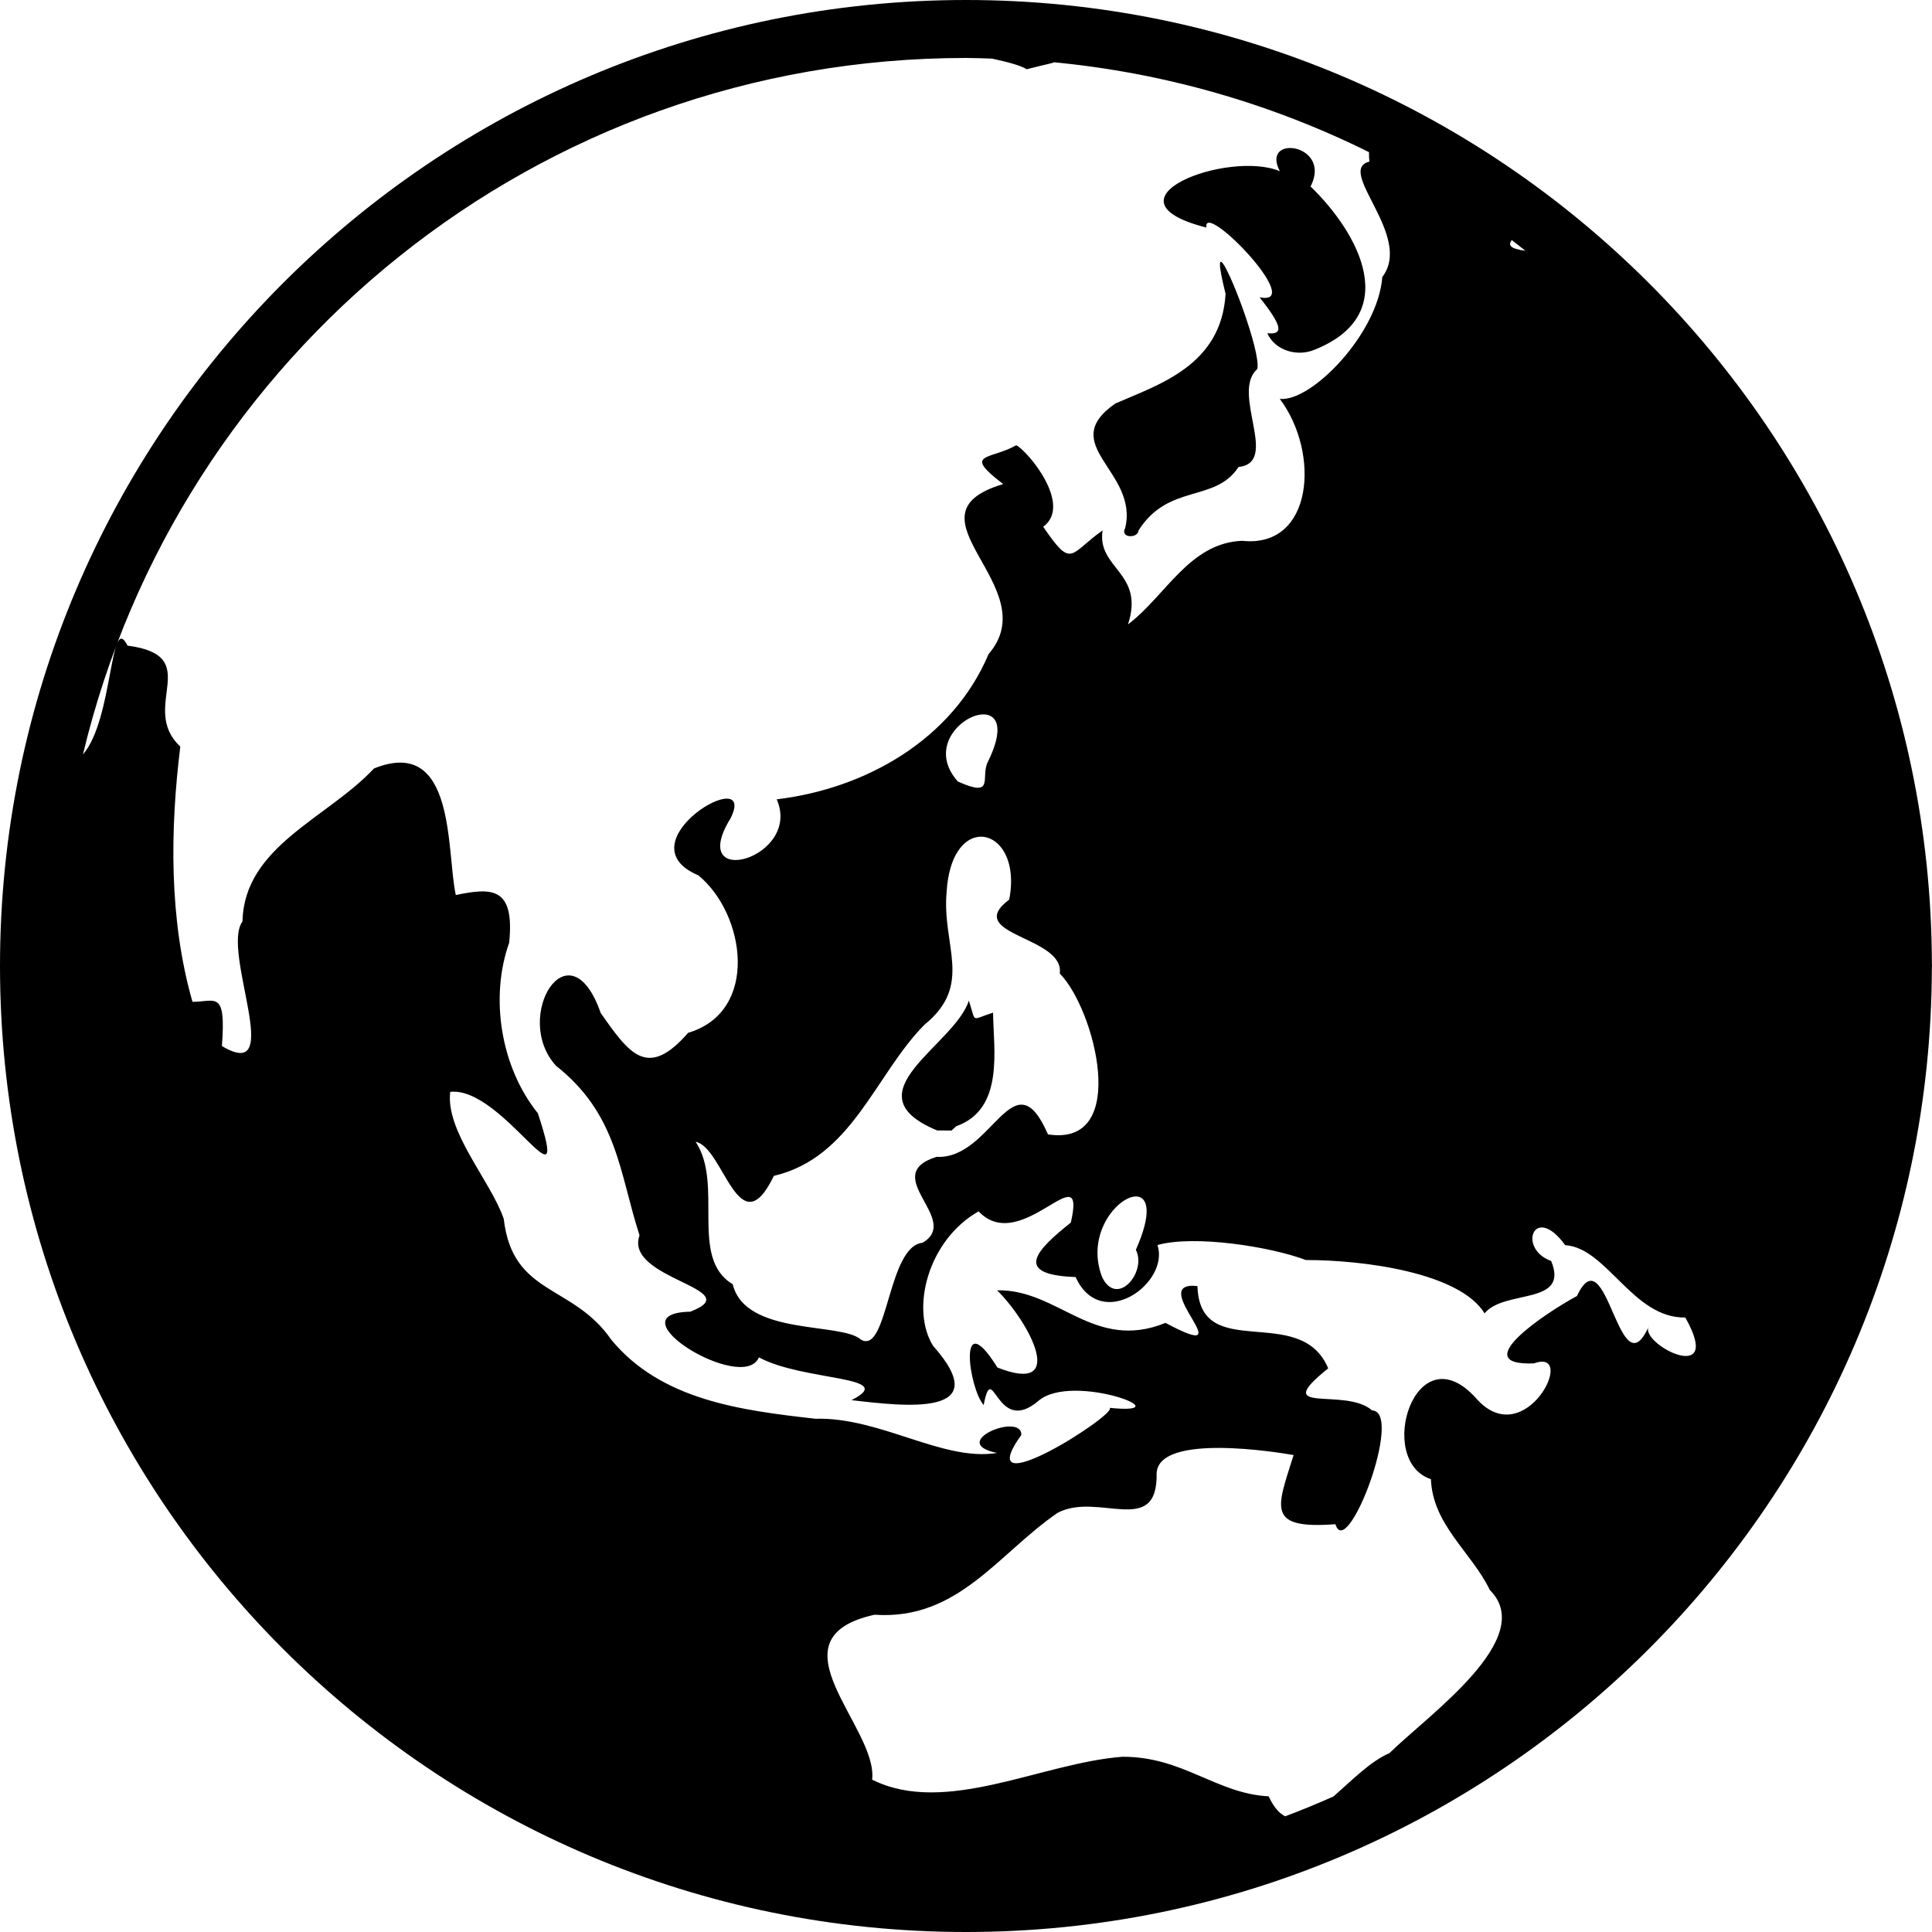
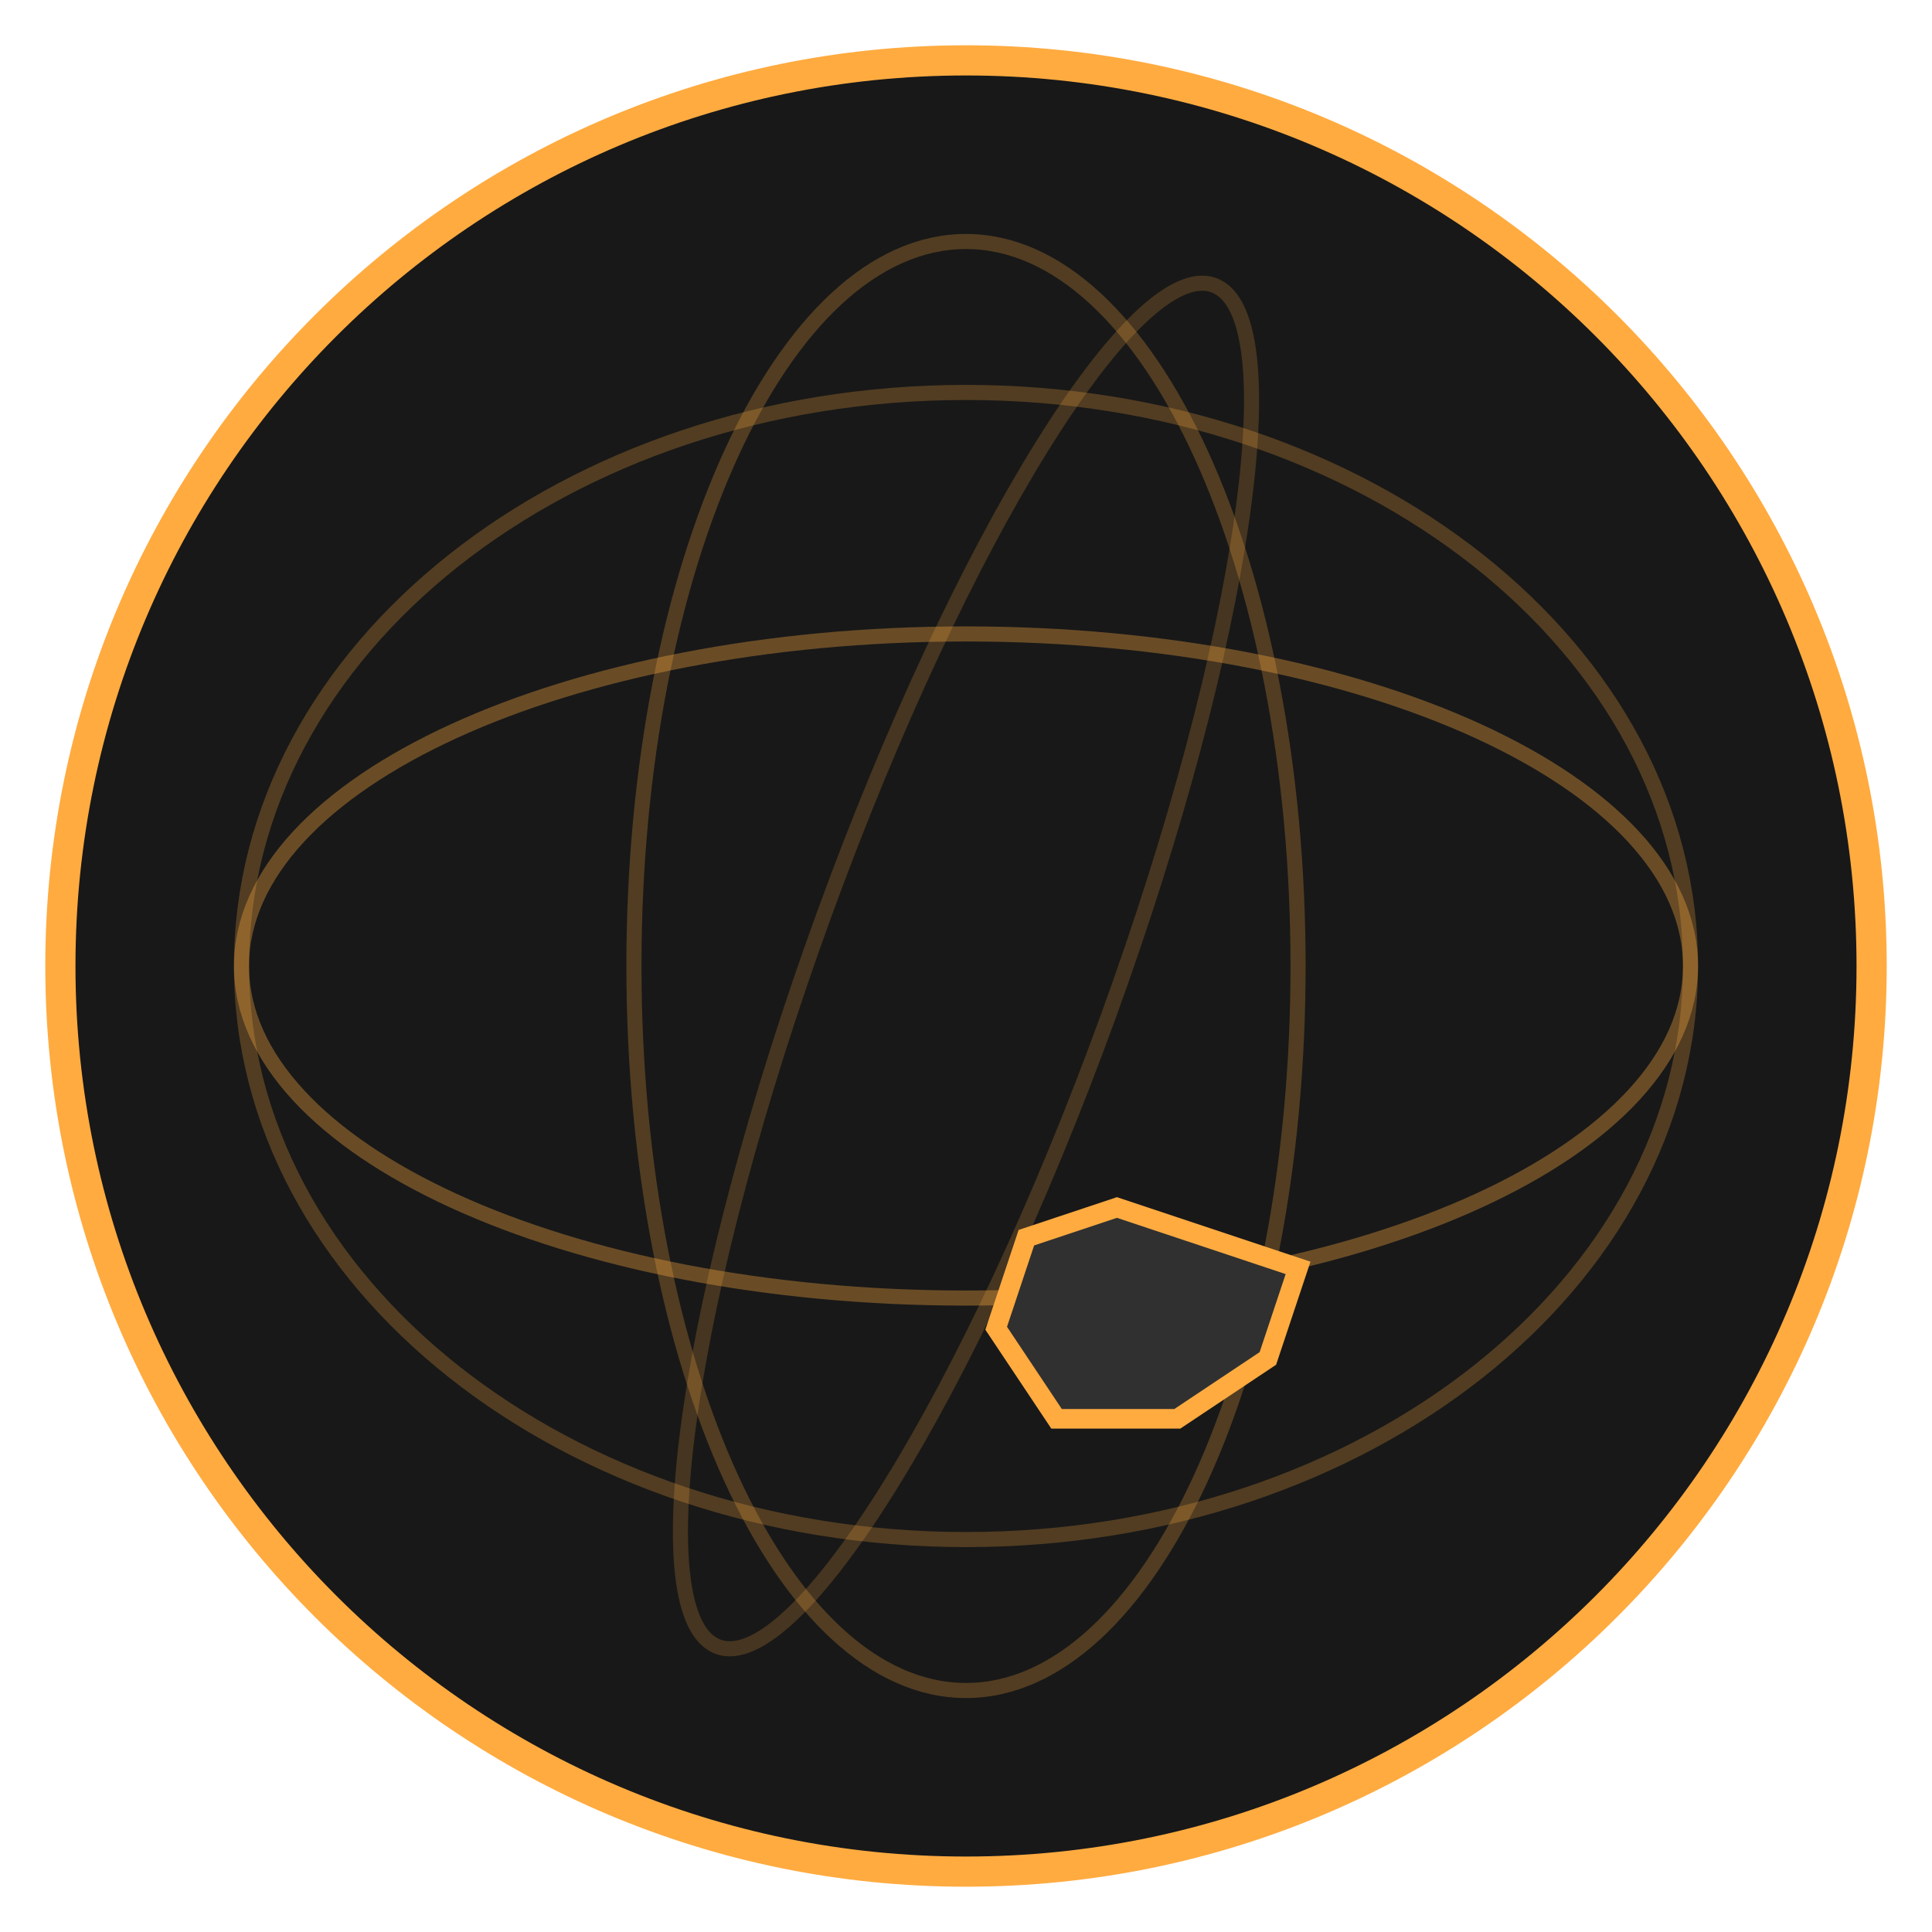
- <svg xmlns="http://www.w3.org/2000/svg" width="128" height="128" viewBox="0 0 100 100" aria-hidden="true" role="img" class="iconify iconify--gis" preserveAspectRatio="xMidYMid meet">
-   <path d="M50 0C22.404 0 0 22.404 0 50s22.404 50 50 50c27.546 0 49.911-22.324 49.992-49.852A1.5 1.5 0 0 0 100 50a1.5 1.5 0 0 0-.006-.133C99.922 22.332 77.552 0 50 0zm0 3c.45 0 .893.02 1.34.033c.793.171 1.487.35 1.803.551c1.168-.301 1.449-.33 1.386-.363a46.706 46.706 0 0 1 16.33 4.654c-.002.146 0 .298.024.488c-1.78.44 2.292 3.853.664 5.975c-.215 2.927-3.672 6.482-5.305 6.308c2.106 2.8 1.73 7.738-1.935 7.346c-2.745.097-3.97 2.857-5.922 4.326c.882-2.698-1.625-2.879-1.315-4.865c-1.74 1.232-1.559 2.02-3.074-.187c1.54-1.132-.804-3.925-1.394-4.22c-1.377.775-2.816.375-.676 2.01c-5.433 1.61 2.262 5.31-.758 8.8c-1.87 4.43-6.368 6.967-10.965 7.517c1.33 3.056-4.718 4.747-2.385.975c1.453-2.924-5.702 1.257-1.672 2.959c2.434 1.993 3.183 7.05-.529 8.152c-2.1 2.407-3.03 1.105-4.525-1.027c-1.631-4.668-4.605.216-2.315 2.73c3.193 2.524 3.273 5.527 4.325 8.781c-.817 2.274 5.691 2.774 2.627 3.95c-4.103.08 2.743 4.28 3.552 2.363c2.302 1.251 7.29.95 4.793 2.215c2.762.326 7.503.89 4.223-2.81c-1.177-1.886-.288-5.455 2.355-6.962c2.21 2.348 5.624-3.12 4.774.582c-1.773 1.41-3.035 2.702.246 2.819c1.322 2.895 4.89.305 4.238-1.657c1.906-.537 5.86.084 7.682.776c3.017-.003 7.963.658 9.248 2.76c1.038-1.26 4.406-.396 3.447-2.711c-1.775-.645-.873-3.02.727-.819c2.169.144 3.496 3.788 6.218 3.746c2.07 3.672-2.489 1.309-1.878.426c-1.556 3.55-2.174-4.842-3.733-1.539c-1.715.925-5.707 3.63-2.219 3.486c2.287-.837-.463 4.67-2.982 1.825c-3.158-3.537-5.252 3.216-2.356 4.168c.092 2.37 2.104 3.781 3.05 5.738c2.493 2.484-3.174 6.46-5.2 8.445c-.97.41-1.96 1.425-2.896 2.242c-.822.364-1.653.709-2.498 1.026c-.31-.156-.597-.474-.854-1.035c-2.702-.134-4.44-2.063-7.574-2.047c-4.196.321-9.163 3.08-12.95 1.185c.314-2.712-5.438-7.3.12-8.537c4.317.302 6.384-3.146 9.478-5.273c2.101-1.113 5.2 1.314 5.127-2.067c.137-2.08 6.326-1.06 7.09-.924c-.853 2.723-1.455 3.85 2.164 3.579c.595 1.973 3.558-5.84 1.897-5.89c-1.389-1.233-5.358.297-2.27-2.177c-1.448-3.443-6.653-.216-6.768-4.26c-2.788-.3 2.598 4.175-1.654 1.907c-3.718 1.506-5.55-1.757-8.715-1.686c1.672 1.658 3.686 5.446.016 3.996c-2.09-3.347-1.48 1.086-.713 1.942c.48-2.485.632 1.657 2.834-.215c1.754-1.514 7.636.76 3.686.36c.455.298-7.339 5.269-4.569 1.4c.02-1.2-3.871.404-1.254.935c-2.814.458-6.039-1.864-9.404-1.771c-3.844-.434-7.981-.952-10.57-4.094c-1.997-2.894-5.106-2.259-5.563-6.252c-.678-1.97-3.021-4.515-2.771-6.574c2.727-.3 6.351 6.6 4.537 1.109c-1.916-2.375-2.5-5.982-1.485-8.828c.292-2.892-.884-2.858-2.763-2.469c-.496-2.255.025-8.263-4.235-6.55c-2.408 2.58-6.721 4.024-6.806 7.92c-1.13 1.527 2.28 8.444-1.065 6.447c.221-2.915-.325-2.296-1.523-2.288c-1.223-4.267-1.159-8.925-.631-13.212c-2.183-2.045 1.318-4.697-2.73-5.225c-.917-1.825-.732 3.813-2.307 5.63C9.225 18.367 27.798 3 50 3zm16.893 4.666a1.118 1.118 0 0 0-.297.01c-.45.078-.736.46-.35 1.185c-2.678-1.12-9.506 1.467-3.803 2.918c-.215-1.487 5.215 4.114 2.754 3.608c1.118 1.423 1.301 1.957.399 1.86c.411.92 1.577 1.23 2.46.849c4.53-1.818 2.31-5.986-.222-8.446c.624-1.213-.219-1.915-.941-1.984zm11.353 4.758c.24.18.47.372.707.556c-.836-.113-.886-.301-.707-.556zm-15.04 1.127c-.118-.041-.082.411.23 1.656c-.218 3.696-3.41 4.678-5.706 5.678c-3.095 2.152 1.226 3.506.508 6.449c-.283.53.67.543.69.125c1.56-2.459 3.958-1.42 5.18-3.29c2.154-.22-.428-3.844.97-5.067c.206-.87-1.522-5.428-1.873-5.551zM50.968 36.979c.653.043 1.015.74.156 2.47c-.387.783.404 1.88-1.549 1c-1.594-1.8.304-3.543 1.393-3.47zm-.305 6.334c.995-.1 1.986 1.122 1.574 3.248c-2.439 1.84 2.884 1.893 2.616 3.83c1.803 1.804 3.677 9-.61 8.324c-1.788-4.104-2.89 1.323-5.765 1.162c-3.038.952 1.333 3.257-.733 4.45c-1.806.188-1.786 5.802-3.18 5.015c-.996-.923-5.986-.173-6.64-2.871c-2.272-1.358-.445-5.155-1.918-7.37c1.44.253 2.242 5.51 4.047 1.762c4.052-.948 5.242-5.247 7.795-7.822c2.565-2.083.887-4.085 1.15-6.898c.116-1.875.89-2.753 1.664-2.83zm-.516 8.478c-.736 2.329-6.266 4.8-1.642 6.72l.748.005l.236-.22c2.508-.887 1.932-3.966 1.912-5.882c-1.192.375-.857.568-1.254-.623zm8.713 10.14c.547.057.778.853-.068 2.76c.586 1.145-.98 3.022-1.752 1.399c-.875-2.29.91-4.252 1.82-4.158z" fill="#000000" />
+ <svg xmlns="http://www.w3.org/2000/svg" viewBox="0 0 128 128">
+   <circle cx="64" cy="64" r="60" fill="#181818" stroke="#FFAB40" stroke-width="2" />
+   <ellipse cx="64" cy="64" rx="48" ry="22" fill="none" stroke="#FFAB40" opacity="0.35" />
+   <ellipse cx="64" cy="64" rx="48" ry="38" fill="none" stroke="#FFAB40" opacity="0.25" />
+   <ellipse cx="64" cy="64" rx="22" ry="48" fill="none" stroke="#FFAB40" opacity="0.25" />
+   <ellipse cx="64" cy="64" rx="10" ry="48" fill="none" stroke="#FFAB40" opacity="0.20" transform="rotate(20 64 64)" />
+   <path d="M80 82 L74 80 L68 82 L66 88 L70 94 L78 94 L84 90 L86 84 Z" fill="#303030" stroke="#FFAB40" stroke-width="1.3" />
</svg>
